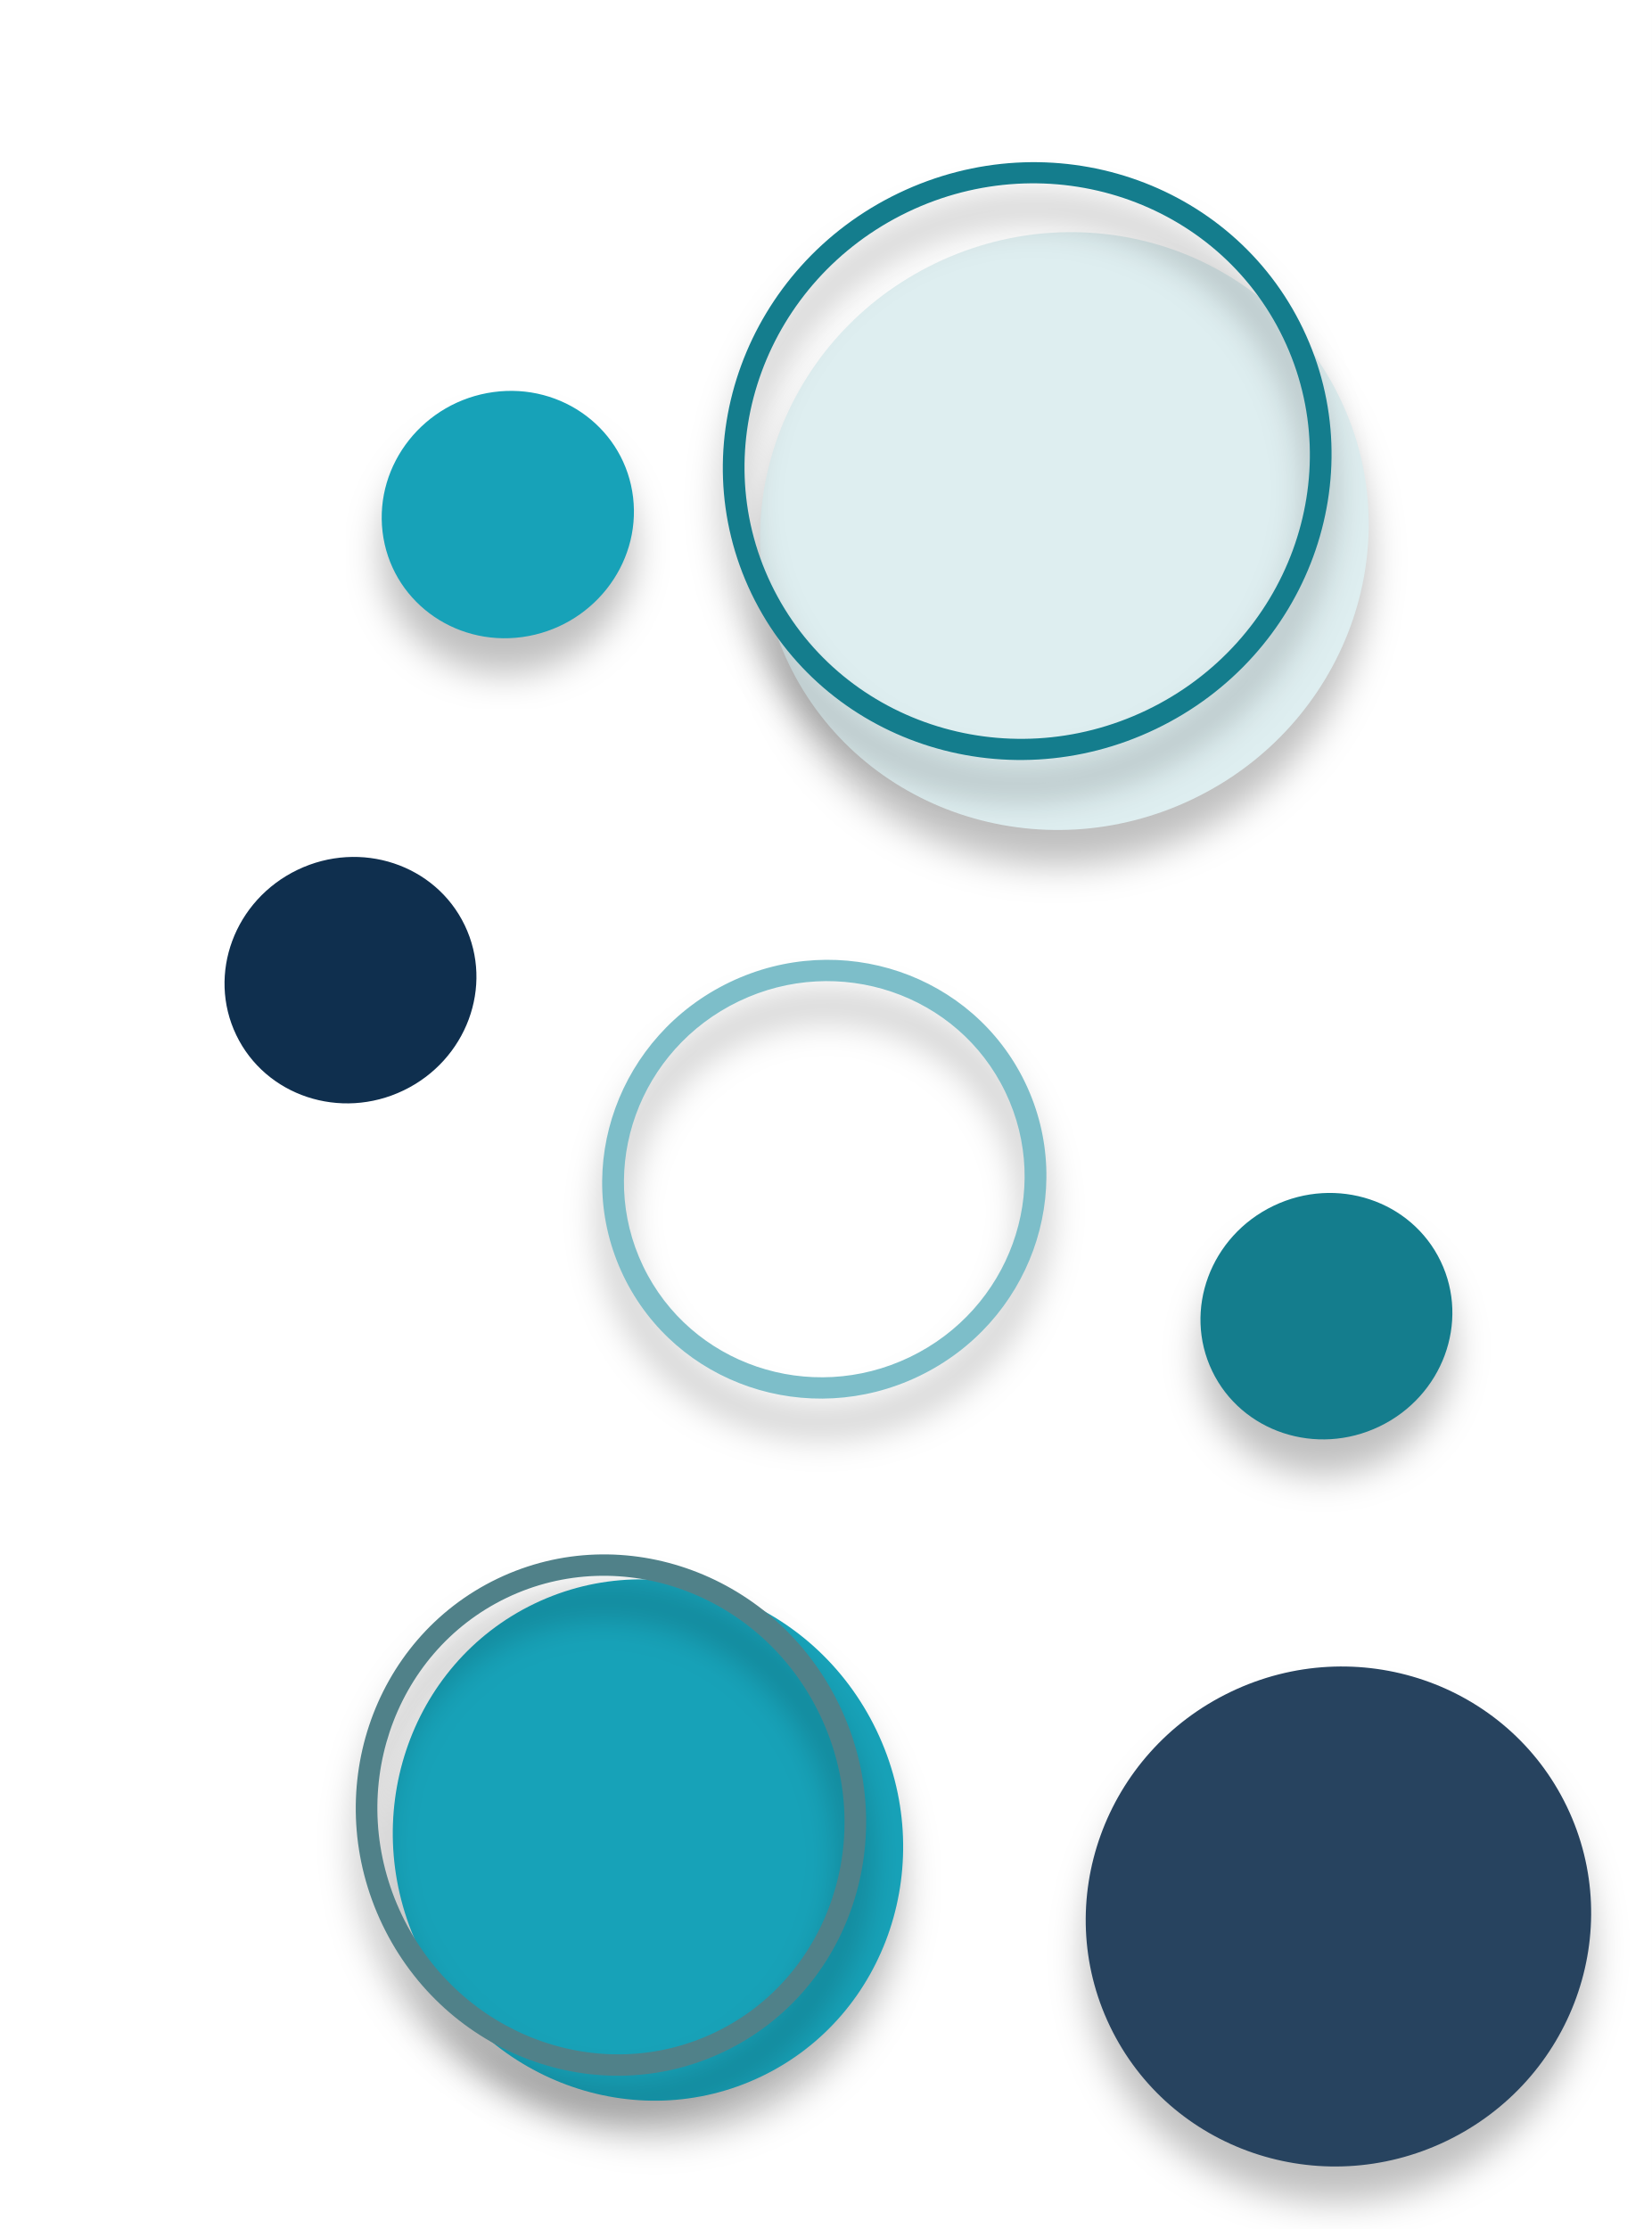
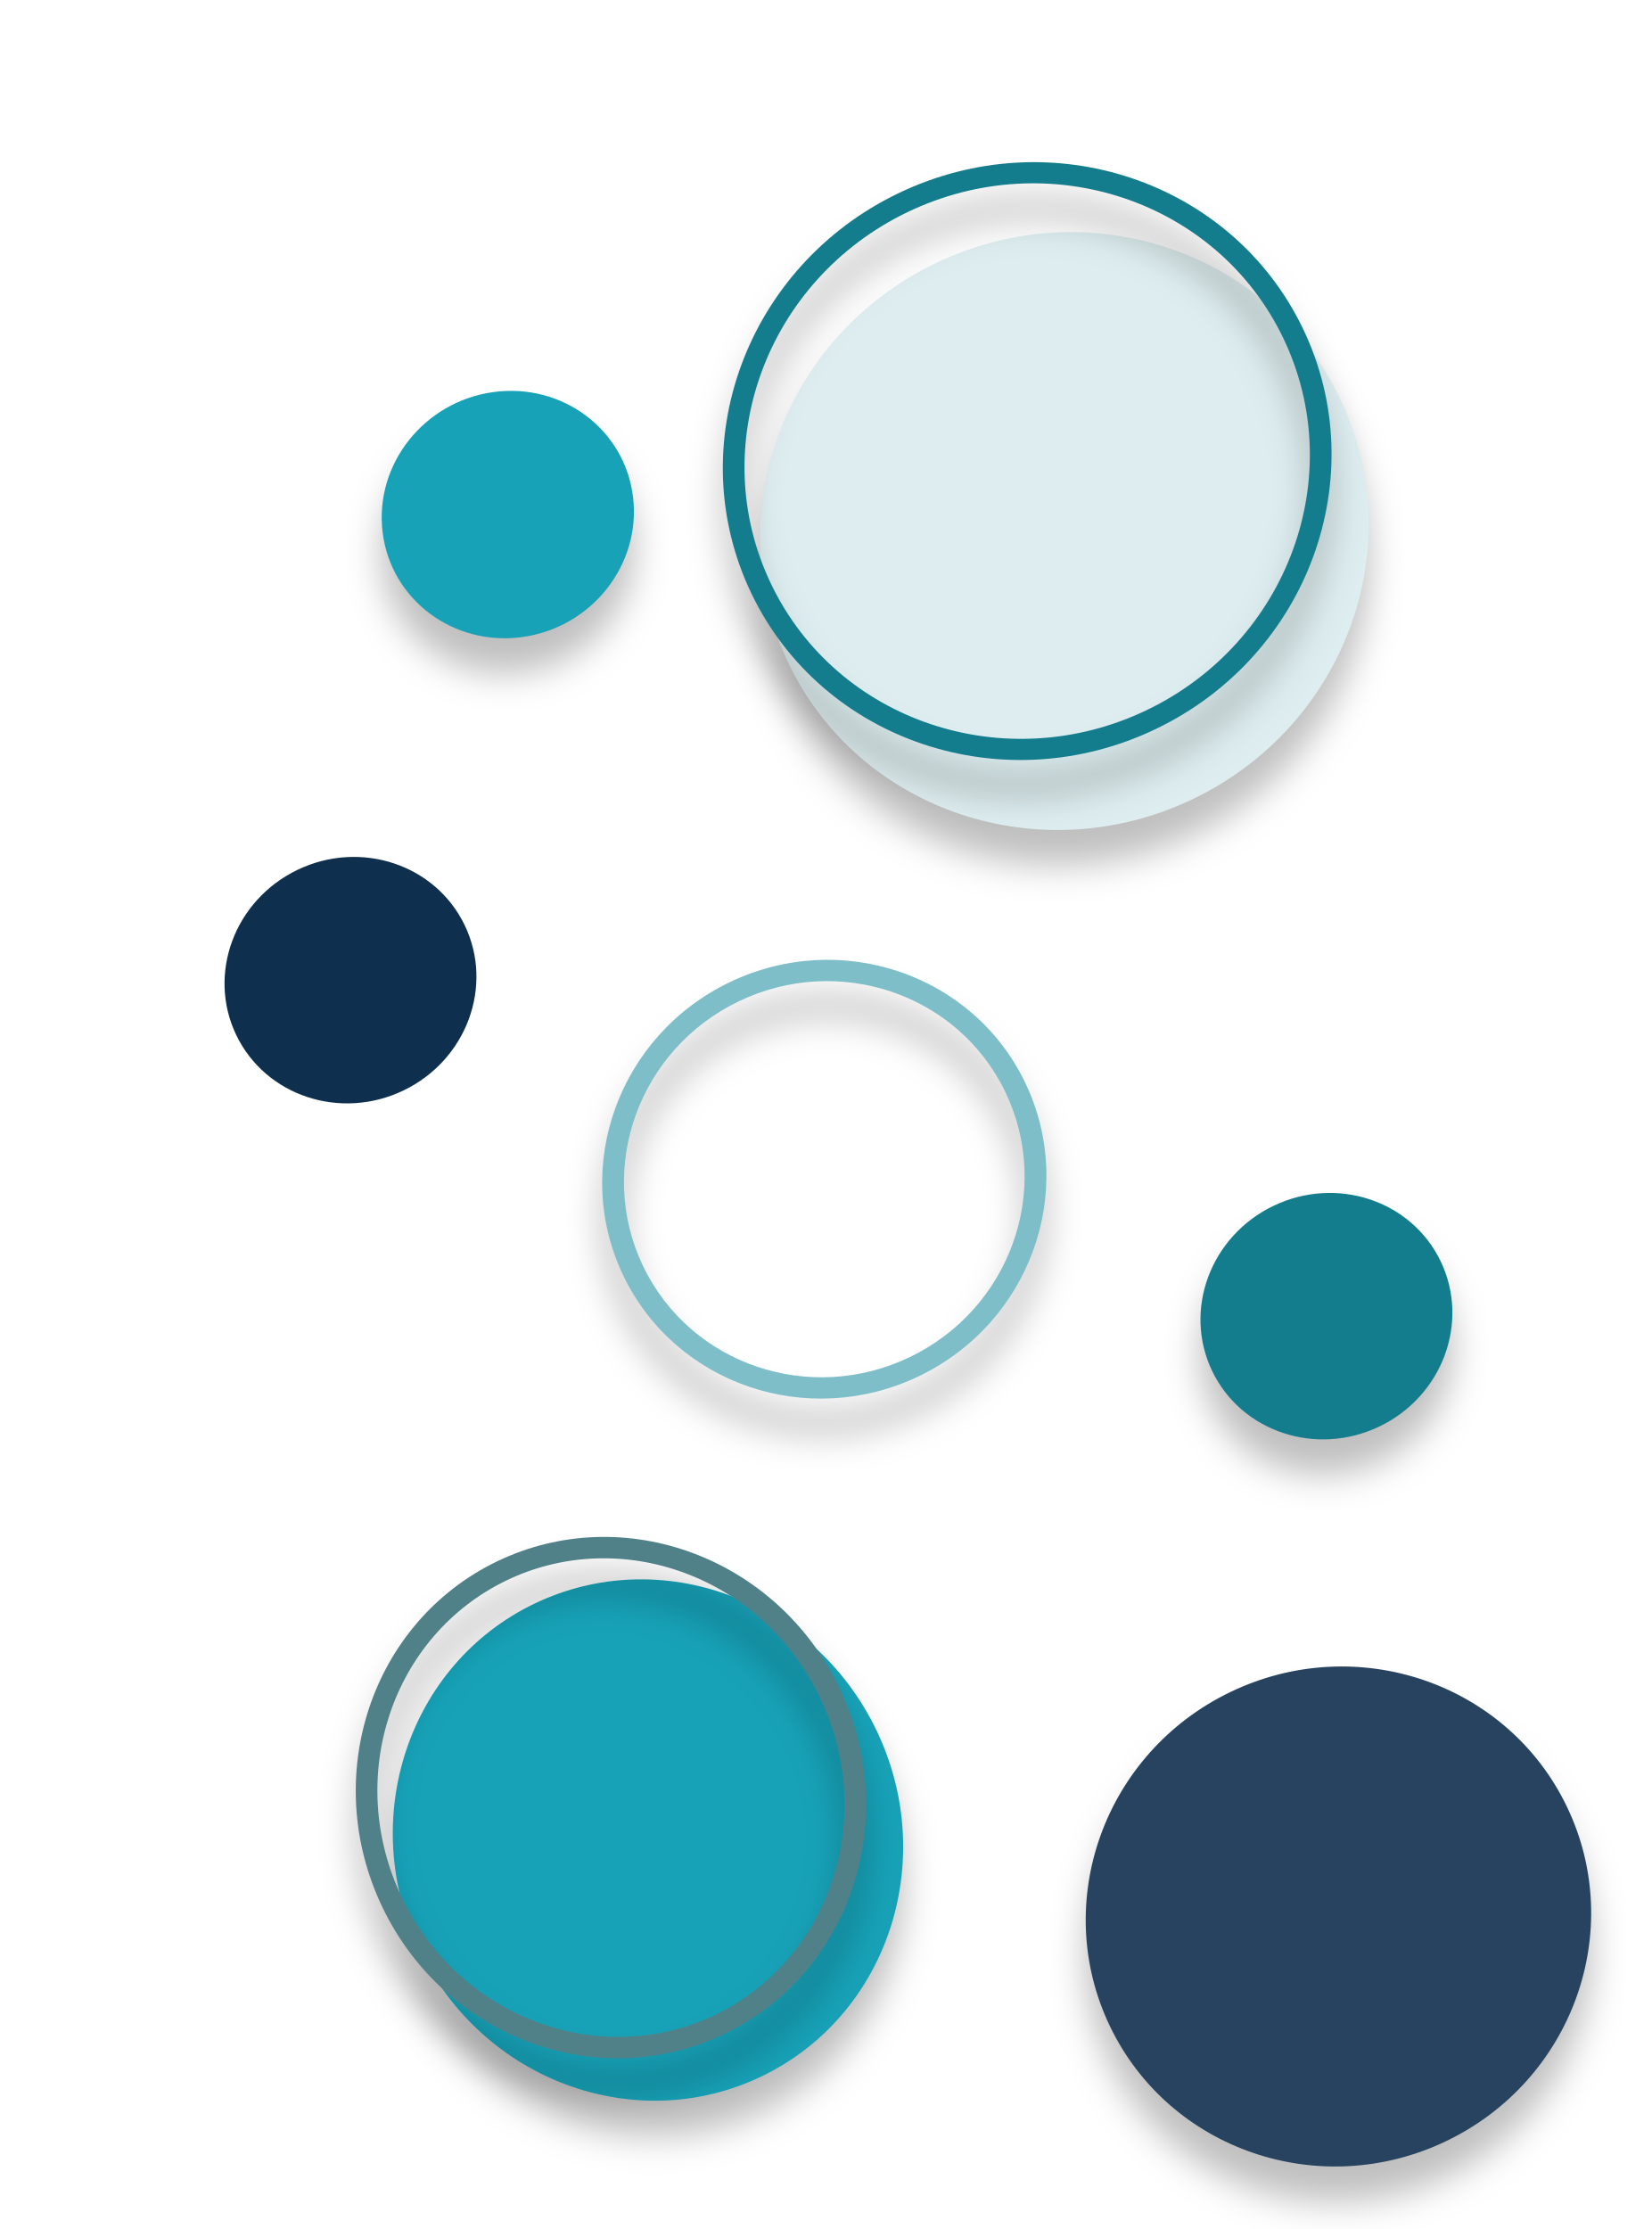
<svg xmlns="http://www.w3.org/2000/svg" width="189" height="255" viewBox="0 0 189 255" fill="none">
  <g id="circles" clip-path="url(#clip0)">
    <rect width="189" height="255" fill="white" />
    <g id="circle5">
      <g id="Ellipse 13" filter="url(#filter0_d)">
        <path d="M136.497 91.401C119.073 99.772 98.357 92.836 90.226 75.91C82.094 58.984 89.628 38.478 107.051 30.107C124.475 21.737 145.191 28.672 153.322 45.598C161.454 62.524 153.921 83.031 136.497 91.401Z" fill="#DEEEF0" />
      </g>
      <g id="Ellipse 13 (Stroke)" filter="url(#filter1_d)">
        <path fill-rule="evenodd" clip-rule="evenodd" d="M88.226 66.822C95.795 82.578 115.051 88.993 131.205 81.233C147.359 73.472 154.385 54.431 146.816 38.676C139.247 22.92 119.992 16.505 103.837 24.265C87.683 32.026 80.657 51.067 88.226 66.822ZM85.973 67.905C94.104 84.831 114.82 91.766 132.244 83.396C149.668 75.026 157.201 54.519 149.069 37.593C140.938 20.667 120.222 13.732 102.798 22.102C85.374 30.472 77.841 50.979 85.973 67.905Z" fill="#147D8D" />
      </g>
    </g>
    <g id="circle1">
      <g id="Ellipse 2" filter="url(#filter2_d)">
-         <path d="M87.125 237.543C72.688 244.478 55.169 237.993 47.994 223.059C40.82 208.124 46.707 190.395 61.144 183.46C75.58 176.524 93.1 183.009 100.274 197.943C107.449 212.878 101.562 230.607 87.125 237.543Z" fill="#17A2B8" />
+         <path d="M87.125 237.543C72.688 244.478 55.169 237.994 47.994 223.059C40.82 208.124 46.707 190.395 61.144 183.46C75.58 176.524 93.1 183.009 100.274 197.943C107.449 212.878 101.562 230.607 87.125 237.543Z" fill="#17A2B8" />
      </g>
      <g id="Ellipse 2 (Stroke)" filter="url(#filter3_d)">
-         <path fill-rule="evenodd" clip-rule="evenodd" d="M46 219.128C52.648 232.968 68.753 238.781 81.837 232.495C94.92 226.21 100.447 210.005 93.799 196.165C87.15 182.325 71.045 176.512 57.962 182.797C44.878 189.083 39.351 205.288 46 219.128ZM43.759 220.204C50.934 235.139 68.453 241.623 82.89 234.688C97.327 227.752 103.214 210.023 96.039 195.089C88.865 180.154 71.345 173.669 56.908 180.605C42.472 187.54 36.584 205.269 43.759 220.204Z" fill="#508189" />
+         <path fill-rule="evenodd" clip-rule="evenodd" d="M46 217.128C52.648 230.968 68.753 236.781 81.837 230.495C94.92 224.21 100.447 208.005 93.799 194.165C87.15 180.325 71.045 174.512 57.962 180.797C44.878 187.083 39.351 203.288 46 217.128ZM43.759 218.204C50.934 233.139 68.453 239.623 82.89 232.688C97.327 225.752 103.214 208.023 96.039 193.089C88.865 178.154 71.345 171.669 56.908 178.605C42.472 185.54 36.584 203.269 43.759 218.204Z" fill="#508189" />
      </g>
    </g>
    <g id="circle7" filter="url(#filter4_d)">
      <path d="M165.473 244.938C151.036 251.874 133.807 245.994 126.991 231.806C120.176 217.619 126.353 200.495 140.79 193.559C155.227 186.624 172.456 192.503 179.272 206.691C186.087 220.879 179.909 238.003 165.473 244.938Z" fill="#27435F" />
    </g>
    <g id="circle6" filter="url(#filter5_d)">
      <path d="M157.819 163.19C150.601 166.658 142.035 163.819 138.687 156.85C135.339 149.881 138.476 141.419 145.694 137.952C152.913 134.484 161.479 137.323 164.827 144.292C168.175 151.262 165.037 159.723 157.819 163.19Z" fill="#147D8D" />
    </g>
    <path id="circle3" d="M46.162 124.75C38.944 128.218 30.378 125.379 27.029 118.409C23.681 111.44 26.819 102.979 34.037 99.511C41.256 96.043 49.821 98.882 53.17 105.852C56.518 112.821 53.38 121.282 46.162 124.75Z" fill="#0F2F4E" />
    <g id="circle2" filter="url(#filter6_d)">
      <path fill-rule="evenodd" clip-rule="evenodd" d="M73.582 144.859C78.999 156.134 92.673 160.739 104.085 155.257C115.496 149.775 120.447 136.222 115.031 124.947C109.615 113.673 95.94 109.068 84.529 114.55C73.117 120.032 68.166 133.585 73.582 144.859ZM71.321 145.946C77.3 158.391 92.438 163.536 105.132 157.438C117.827 151.34 123.271 136.307 117.292 123.861C111.313 111.416 96.175 106.27 83.481 112.369C70.787 118.467 65.343 133.5 71.321 145.946Z" fill="#7DBEC9" />
    </g>
    <g id="circle4" filter="url(#filter7_d)">
      <path d="M43.767 60.83C42.854 53.091 48.53 45.938 56.446 44.854C64.361 43.77 71.519 49.164 72.432 56.903C73.345 64.642 67.668 71.794 59.753 72.879C51.837 73.963 44.68 68.568 43.767 60.83Z" fill="#17A2B8" />
    </g>
  </g>
  <defs>
-     <filter id="filter0_d" x="71.503" y="14.951" width="100.542" height="99.606" filterUnits="userSpaceOnUse" color-interpolation-filters="sRGB">
+     <filter id="filter0_d" x="82.951" y="26.557" width="77.646" height="76.395" filterUnits="userSpaceOnUse" color-interpolation-filters="sRGB">
      <feFlood flood-opacity="0" result="BackgroundImageFix" />
      <feColorMatrix in="SourceAlpha" type="matrix" values="0 0 0 0 0 0 0 0 0 0 0 0 0 0 0 0 0 0 127 0" />
      <feOffset dy="4" />
      <feGaussianBlur stdDeviation="2" />
      <feColorMatrix type="matrix" values="0 0 0 0 0 0 0 0 0 0 0 0 0 0 0 0 0 0 0.25 0" />
      <feBlend mode="normal" in2="BackgroundImageFix" result="effect1_dropShadow" />
      <feBlend mode="normal" in="SourceGraphic" in2="effect1_dropShadow" result="shape" />
    </filter>
-     <filter id="filter1_d" x="67.25" y="6.946" width="100.542" height="99.606" filterUnits="userSpaceOnUse" color-interpolation-filters="sRGB">
+     <filter id="filter1_d" x="78.698" y="18.552" width="77.646" height="76.395" filterUnits="userSpaceOnUse" color-interpolation-filters="sRGB">
      <feFlood flood-opacity="0" result="BackgroundImageFix" />
      <feColorMatrix in="SourceAlpha" type="matrix" values="0 0 0 0 0 0 0 0 0 0 0 0 0 0 0 0 0 0 127 0" />
      <feOffset dy="4" />
      <feGaussianBlur stdDeviation="2" />
      <feColorMatrix type="matrix" values="0 0 0 0 0 0 0 0 0 0 0 0 0 0 0 0 0 0 0.25 0" />
      <feBlend mode="normal" in2="BackgroundImageFix" result="effect1_dropShadow" />
      <feBlend mode="normal" in="SourceGraphic" in2="effect1_dropShadow" result="shape" />
    </filter>
    <filter id="filter2_d" x="31.003" y="170.902" width="86.262" height="87.198" filterUnits="userSpaceOnUse" color-interpolation-filters="sRGB">
      <feFlood flood-opacity="0" result="BackgroundImageFix" />
      <feColorMatrix in="SourceAlpha" type="matrix" values="0 0 0 0 0 0 0 0 0 0 0 0 0 0 0 0 0 0 127 0" />
      <feOffset dy="4" />
      <feGaussianBlur stdDeviation="2" />
      <feColorMatrix type="matrix" values="0 0 0 0 0 0 0 0 0 0 0 0 0 0 0 0 0 0 0.25 0" />
      <feBlend mode="normal" in2="BackgroundImageFix" result="effect1_dropShadow" />
      <feBlend mode="normal" in="SourceGraphic" in2="effect1_dropShadow" result="shape" />
    </filter>
-     <filter id="filter3_d" x="26.768" y="168.047" width="86.262" height="87.198" filterUnits="userSpaceOnUse" color-interpolation-filters="sRGB">
+     <filter id="filter3_d" x="26.768" y="166.047" width="86.262" height="87.198" filterUnits="userSpaceOnUse" color-interpolation-filters="sRGB">
      <feFlood flood-opacity="0" result="BackgroundImageFix" />
      <feColorMatrix in="SourceAlpha" type="matrix" values="0 0 0 0 0 0 0 0 0 0 0 0 0 0 0 0 0 0 127 0" />
      <feOffset dy="4" />
      <feGaussianBlur stdDeviation="2" />
      <feColorMatrix type="matrix" values="0 0 0 0 0 0 0 0 0 0 0 0 0 0 0 0 0 0 0.25 0" />
      <feBlend mode="normal" in2="BackgroundImageFix" result="effect1_dropShadow" />
      <feBlend mode="normal" in="SourceGraphic" in2="effect1_dropShadow" result="shape" />
    </filter>
-     <filter id="filter4_d" x="110.65" y="181.002" width="84.963" height="84.494" filterUnits="userSpaceOnUse" color-interpolation-filters="sRGB">
+     <filter id="filter4_d" x="120.218" y="190.648" width="65.827" height="65.202" filterUnits="userSpaceOnUse" color-interpolation-filters="sRGB">
      <feFlood flood-opacity="0" result="BackgroundImageFix" />
      <feColorMatrix in="SourceAlpha" type="matrix" values="0 0 0 0 0 0 0 0 0 0 0 0 0 0 0 0 0 0 127 0" />
      <feOffset dy="4" />
      <feGaussianBlur stdDeviation="2" />
      <feColorMatrix type="matrix" values="0 0 0 0 0 0 0 0 0 0 0 0 0 0 0 0 0 0 0.25 0" />
      <feBlend mode="normal" in2="BackgroundImageFix" result="effect1_dropShadow" />
      <feBlend mode="normal" in="SourceGraphic" in2="effect1_dropShadow" result="shape" />
    </filter>
-     <filter id="filter5_d" x="128.624" y="131.673" width="46.265" height="45.796" filterUnits="userSpaceOnUse" color-interpolation-filters="sRGB">
+     <filter id="filter5_d" x="133.346" y="136.473" width="36.822" height="36.196" filterUnits="userSpaceOnUse" color-interpolation-filters="sRGB">
      <feFlood flood-opacity="0" result="BackgroundImageFix" />
      <feColorMatrix in="SourceAlpha" type="matrix" values="0 0 0 0 0 0 0 0 0 0 0 0 0 0 0 0 0 0 127 0" />
      <feOffset dy="4" />
      <feGaussianBlur stdDeviation="2" />
      <feColorMatrix type="matrix" values="0 0 0 0 0 0 0 0 0 0 0 0 0 0 0 0 0 0 0.25 0" />
      <feBlend mode="normal" in2="BackgroundImageFix" result="effect1_dropShadow" />
      <feBlend mode="normal" in="SourceGraphic" in2="effect1_dropShadow" result="shape" />
    </filter>
-     <filter id="filter6_d" x="56.496" y="101.327" width="75.622" height="75.153" filterUnits="userSpaceOnUse" color-interpolation-filters="sRGB">
+     <filter id="filter6_d" x="64.894" y="109.803" width="58.826" height="58.2" filterUnits="userSpaceOnUse" color-interpolation-filters="sRGB">
      <feFlood flood-opacity="0" result="BackgroundImageFix" />
      <feColorMatrix in="SourceAlpha" type="matrix" values="0 0 0 0 0 0 0 0 0 0 0 0 0 0 0 0 0 0 127 0" />
      <feOffset dy="4" />
      <feGaussianBlur stdDeviation="2" />
      <feColorMatrix type="matrix" values="0 0 0 0 0 0 0 0 0 0 0 0 0 0 0 0 0 0 0.25 0" />
      <feBlend mode="normal" in2="BackgroundImageFix" result="effect1_dropShadow" />
      <feBlend mode="normal" in="SourceGraphic" in2="effect1_dropShadow" result="shape" />
    </filter>
    <filter id="filter7_d" x="39.67" y="44.715" width="36.858" height="36.302" filterUnits="userSpaceOnUse" color-interpolation-filters="sRGB">
      <feFlood flood-opacity="0" result="BackgroundImageFix" />
      <feColorMatrix in="SourceAlpha" type="matrix" values="0 0 0 0 0 0 0 0 0 0 0 0 0 0 0 0 0 0 127 0" />
      <feOffset dy="4" />
      <feGaussianBlur stdDeviation="2" />
      <feColorMatrix type="matrix" values="0 0 0 0 0 0 0 0 0 0 0 0 0 0 0 0 0 0 0.25 0" />
      <feBlend mode="normal" in2="BackgroundImageFix" result="effect1_dropShadow" />
      <feBlend mode="normal" in="SourceGraphic" in2="effect1_dropShadow" result="shape" />
    </filter>
    <clipPath id="clip0">
      <rect width="189" height="255" fill="white" />
    </clipPath>
  </defs>
</svg>
